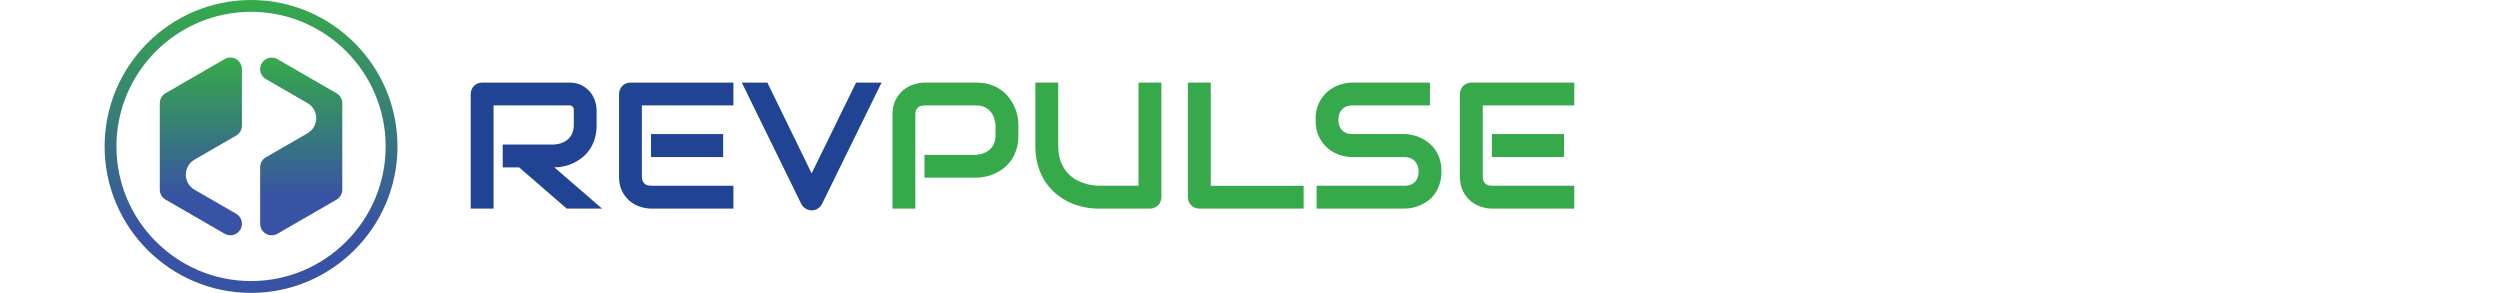
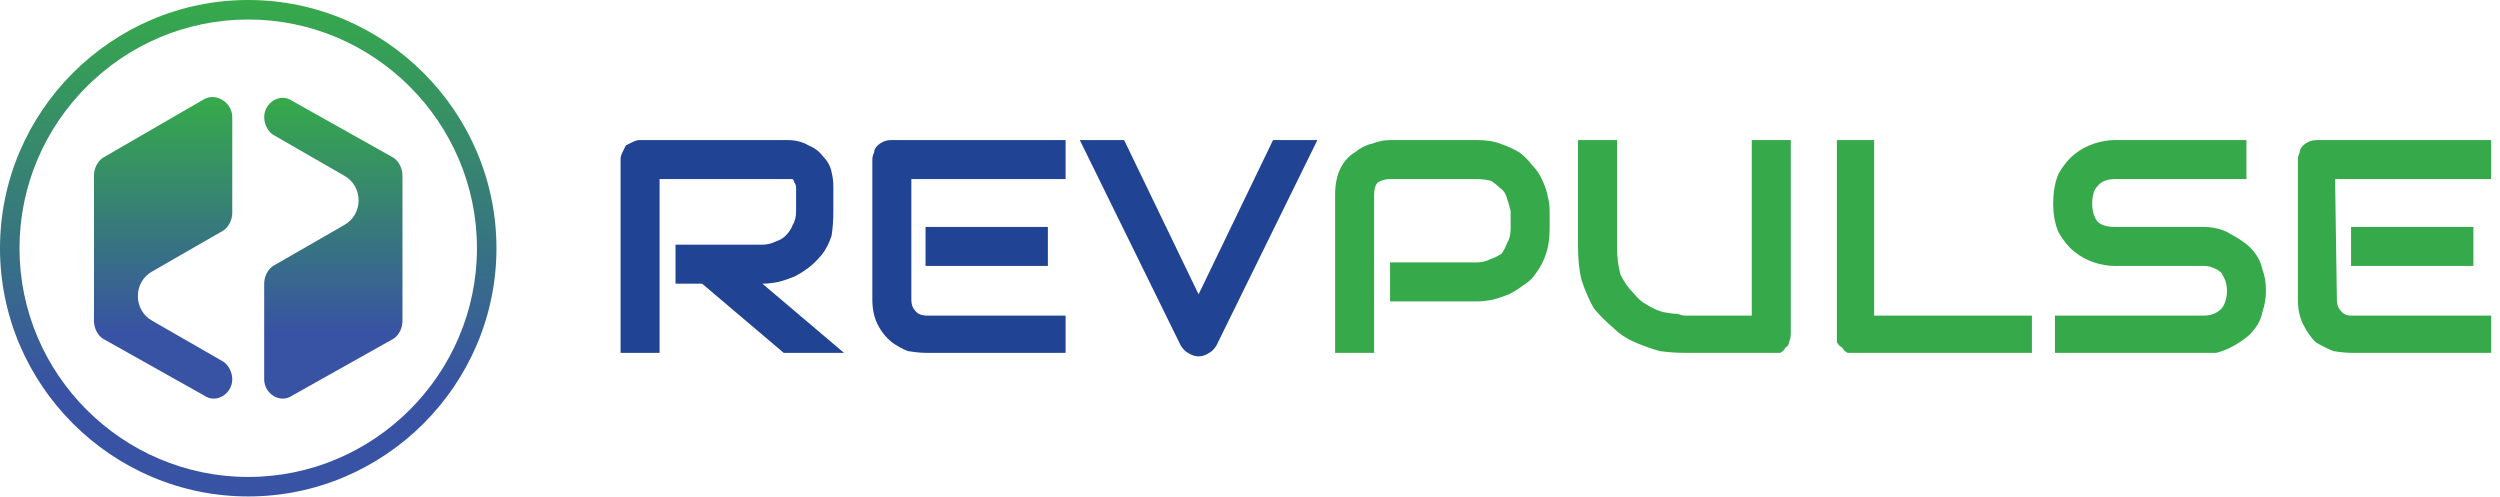
- <svg xmlns="http://www.w3.org/2000/svg" width="239" height="28" viewBox="0 0 239 28" fill="none">
-   <path d="M24 28C16.28 28 10 21.72 10 14C10 6.28 16.28 0 24 0C31.72 0 38 6.28 38 14C38 21.72 31.72 28 24 28ZM24 1.13C16.904 1.13 11.131 6.903 11.131 13.999C11.131 21.095 16.904 26.868 24 26.868C31.096 26.868 36.869 21.095 36.869 13.999C36.869 6.903 31.096 1.13 24 1.13Z" fill="url(#paint0_linear_451_20018)" />
-   <path d="M23.128 12.008C23.128 12.402 22.917 12.766 22.576 12.962L18.596 15.26C17.489 15.899 17.489 17.497 18.596 18.137L22.576 20.435C22.917 20.631 23.128 20.996 23.128 21.389C23.128 22.238 22.209 22.768 21.474 22.343L15.828 19.084C15.486 18.887 15.276 18.522 15.276 18.13V9.863C15.276 9.469 15.486 9.105 15.828 8.908L21.474 5.649C22.209 5.225 23.128 5.755 23.128 6.603V12.007V12.008Z" fill="url(#paint1_linear_451_20018)" />
-   <path d="M32.722 18.133C32.722 18.527 32.512 18.891 32.171 19.087L26.524 22.346C25.789 22.77 24.871 22.24 24.871 21.392V15.989C24.871 15.595 25.081 15.231 25.422 15.035L29.402 12.737C30.509 12.097 30.509 10.499 29.402 9.86L25.422 7.562C25.081 7.365 24.871 7.001 24.871 6.608C24.871 5.759 25.789 5.229 26.524 5.654L32.171 8.913C32.512 9.109 32.722 9.474 32.722 9.867V18.134V18.133Z" fill="url(#paint2_linear_451_20018)" />
-   <path d="M57.039 11.945C57.039 12.444 56.977 12.889 56.854 13.281C56.73 13.673 56.564 14.02 56.354 14.319C56.144 14.618 55.901 14.874 55.627 15.087C55.353 15.3 55.065 15.475 54.766 15.613C54.467 15.75 54.164 15.85 53.859 15.911C53.554 15.972 53.267 16.003 52.998 16.003L57.56 19.944H54.182L49.63 16.003H48.059V13.819H52.998C53.272 13.796 53.524 13.738 53.751 13.646C53.977 13.553 54.173 13.428 54.339 13.272C54.504 13.116 54.631 12.927 54.721 12.705C54.811 12.484 54.855 12.23 54.855 11.945V10.568C54.855 10.444 54.841 10.35 54.809 10.286C54.778 10.222 54.739 10.175 54.692 10.143C54.644 10.112 54.593 10.094 54.54 10.088C54.486 10.082 54.437 10.079 54.392 10.079H47.185V19.941H45V8.995C45 8.845 45.028 8.702 45.083 8.566C45.14 8.432 45.216 8.314 45.314 8.213C45.413 8.112 45.529 8.035 45.663 7.978C45.797 7.921 45.943 7.895 46.099 7.895H54.389C54.876 7.895 55.289 7.982 55.624 8.16C55.959 8.337 56.233 8.557 56.443 8.824C56.653 9.09 56.805 9.376 56.897 9.685C56.989 9.993 57.036 10.28 57.036 10.55V11.944L57.039 11.945Z" fill="#204393" />
-   <path d="M70.117 19.941H62.237C61.935 19.941 61.605 19.887 61.246 19.781C60.887 19.675 60.555 19.5 60.251 19.256C59.946 19.011 59.691 18.696 59.487 18.307C59.283 17.918 59.18 17.44 59.18 16.874V8.995C59.18 8.845 59.209 8.702 59.264 8.566C59.32 8.432 59.396 8.314 59.494 8.213C59.593 8.112 59.709 8.035 59.843 7.978C59.977 7.921 60.123 7.895 60.279 7.895H70.115V10.079H61.362V16.874C61.362 17.16 61.438 17.378 61.588 17.53C61.74 17.68 61.961 17.756 62.252 17.756H70.115V19.941H70.117ZM69.134 15.017H62.237V12.816H69.134V15.017Z" fill="#204393" />
-   <path d="M84.279 7.895L78.576 19.512C78.487 19.69 78.354 19.835 78.177 19.945C78 20.055 77.806 20.109 77.593 20.109C77.38 20.109 77.194 20.054 77.018 19.945C76.843 19.836 76.706 19.692 76.61 19.512L70.915 7.895H73.359L77.593 16.572L81.843 7.895H84.279Z" fill="#204393" />
-   <path d="M97.359 12.938C97.359 13.437 97.298 13.883 97.174 14.274C97.051 14.666 96.884 15.013 96.674 15.312C96.464 15.611 96.221 15.868 95.947 16.081C95.673 16.294 95.386 16.466 95.086 16.602C94.787 16.736 94.485 16.834 94.18 16.895C93.874 16.956 93.587 16.988 93.319 16.988H88.379V14.803H93.319C93.599 14.78 93.852 14.723 94.078 14.63C94.305 14.538 94.5 14.413 94.662 14.256C94.824 14.1 94.951 13.911 95.04 13.689C95.13 13.469 95.174 13.217 95.174 12.937V11.945C95.146 11.671 95.088 11.419 94.999 11.189C94.909 10.959 94.787 10.763 94.634 10.6C94.48 10.438 94.294 10.31 94.075 10.218C93.856 10.125 93.605 10.079 93.319 10.079H88.397C88.105 10.079 87.885 10.155 87.733 10.306C87.581 10.456 87.506 10.675 87.506 10.961V19.941H85.322V10.961C85.322 10.401 85.424 9.924 85.629 9.533C85.833 9.141 86.087 8.824 86.392 8.584C86.698 8.343 87.03 8.169 87.387 8.058C87.746 7.95 88.075 7.895 88.379 7.895H93.319C93.812 7.895 94.254 7.957 94.646 8.084C95.037 8.21 95.383 8.377 95.684 8.587C95.983 8.797 96.237 9.04 96.448 9.314C96.657 9.588 96.832 9.875 96.969 10.175C97.106 10.474 97.206 10.776 97.267 11.081C97.328 11.387 97.359 11.674 97.359 11.942V12.934V12.938Z" fill="#36AA4A" />
-   <path d="M111.025 18.845C111.025 19.001 110.996 19.147 110.941 19.281C110.886 19.415 110.807 19.531 110.706 19.629C110.605 19.728 110.487 19.805 110.353 19.86C110.219 19.917 110.076 19.944 109.924 19.944H105.002C104.538 19.944 104.067 19.893 103.591 19.792C103.114 19.69 102.654 19.535 102.209 19.326C101.763 19.116 101.345 18.848 100.953 18.523C100.561 18.198 100.218 17.812 99.924 17.367C99.631 16.922 99.398 16.413 99.232 15.838C99.063 15.264 98.98 14.624 98.98 13.918V7.896H101.165V13.918C101.165 14.535 101.25 15.055 101.421 15.48C101.592 15.906 101.808 16.262 102.072 16.547C102.335 16.833 102.623 17.056 102.937 17.218C103.251 17.381 103.549 17.501 103.832 17.579C104.115 17.658 104.363 17.707 104.579 17.726C104.795 17.745 104.937 17.756 105.004 17.756H108.843V7.895H111.028V18.84L111.025 18.845Z" fill="#36AA4A" />
-   <path d="M124.624 19.943H114.662C114.505 19.943 114.359 19.915 114.225 19.86C114.091 19.803 113.975 19.727 113.877 19.629C113.778 19.53 113.701 19.414 113.646 19.28C113.591 19.146 113.562 19 113.562 18.844V7.898H115.747V17.76H124.626V19.945L124.624 19.943Z" fill="#36AA4A" />
-   <path d="M137.804 16.398C137.804 16.83 137.749 17.217 137.64 17.561C137.531 17.905 137.387 18.209 137.208 18.472C137.029 18.736 136.819 18.959 136.578 19.144C136.337 19.328 136.088 19.48 135.831 19.598C135.573 19.716 135.311 19.802 135.046 19.859C134.779 19.915 134.529 19.942 134.294 19.942H125.868V17.757H134.294C134.714 17.757 135.04 17.634 135.272 17.388C135.504 17.142 135.621 16.812 135.621 16.396C135.621 16.195 135.589 16.011 135.528 15.842C135.466 15.674 135.378 15.528 135.263 15.406C135.148 15.282 135.008 15.187 134.843 15.12C134.678 15.053 134.495 15.019 134.294 15.019H129.271C128.918 15.019 128.536 14.956 128.128 14.83C127.719 14.703 127.341 14.501 126.991 14.221C126.641 13.941 126.349 13.574 126.117 13.12C125.884 12.666 125.768 12.112 125.768 11.457C125.768 10.801 125.884 10.249 126.117 9.798C126.349 9.347 126.641 8.98 126.991 8.697C127.341 8.414 127.72 8.21 128.128 8.084C128.536 7.957 128.918 7.895 129.271 7.895H136.705V10.079H129.271C128.857 10.079 128.532 10.206 128.301 10.457C128.069 10.709 127.953 11.043 127.953 11.457C127.953 11.871 128.069 12.209 128.301 12.451C128.533 12.696 128.857 12.816 129.271 12.816H134.31C134.545 12.822 134.794 12.854 135.058 12.913C135.321 12.973 135.583 13.063 135.842 13.186C136.103 13.309 136.35 13.464 136.586 13.652C136.821 13.839 137.029 14.064 137.211 14.328C137.393 14.591 137.537 14.894 137.644 15.235C137.75 15.576 137.804 15.963 137.804 16.393V16.398Z" fill="#36AA4A" />
-   <path d="M150.505 19.941H142.626C142.323 19.941 141.993 19.887 141.634 19.781C141.275 19.675 140.944 19.5 140.639 19.256C140.334 19.011 140.079 18.696 139.875 18.307C139.671 17.918 139.568 17.44 139.568 16.874V8.995C139.568 8.845 139.597 8.702 139.652 8.566C139.708 8.432 139.784 8.314 139.883 8.213C139.981 8.112 140.097 8.035 140.231 7.978C140.365 7.921 140.511 7.895 140.667 7.895H150.503V10.079H141.75V16.874C141.75 17.16 141.826 17.378 141.976 17.53C142.128 17.68 142.349 17.756 142.641 17.756H150.503V19.941H150.505ZM149.522 15.017H142.626V12.816H149.522V15.017Z" fill="#36AA4A" />
+ <svg xmlns="http://www.w3.org/2000/svg" version="1.2" viewBox="0 0 141 28" width="141" height="28">
  <defs>
-     <linearGradient id="paint0_linear_451_20018" x1="24" y1="28" x2="24" y2="-0.001" gradientUnits="userSpaceOnUse">
-       <stop offset="0.22" stop-color="#3853A3" />
-       <stop offset="1" stop-color="#36AA4A" />
+     <linearGradient id="P" gradientUnits="userSpaceOnUse" />
+     <linearGradient id="g1" x2="1" href="#P" gradientTransform="matrix(0,-28.001,28.001,0,14,28)">
+       <stop offset=".22" stop-color="#3853a3" />
+       <stop offset="1" stop-color="#36aa4a" />
    </linearGradient>
-     <linearGradient id="paint1_linear_451_20018" x1="19.203" y1="22.494" x2="19.203" y2="5.5" gradientUnits="userSpaceOnUse">
-       <stop offset="0.22" stop-color="#3853A3" />
-       <stop offset="1" stop-color="#36AA4A" />
+     <linearGradient id="g2" x2="1" href="#P" gradientTransform="matrix(0,-16.994,7.853,0,9.203,22.494)">
+       <stop offset=".22" stop-color="#3853a3" />
+       <stop offset="1" stop-color="#36aa4a" />
    </linearGradient>
-     <linearGradient id="paint2_linear_451_20018" x1="28.797" y1="22.497" x2="28.797" y2="5.502" gradientUnits="userSpaceOnUse">
-       <stop offset="0.22" stop-color="#3853A3" />
-       <stop offset="1" stop-color="#36AA4A" />
+     <linearGradient id="g3" x2="1" href="#P" gradientTransform="matrix(0,-16.994,7.853,0,18.797,22.497)">
+       <stop offset=".22" stop-color="#3853a3" />
+       <stop offset="1" stop-color="#36aa4a" />
    </linearGradient>
  </defs>
+   <style>.a{fill:url(#g1)}.b{fill:url(#g2)}.c{fill:url(#g3)}.d{fill:#204393}.e{fill:#36aa4a}</style>
+   <path class="a" d="m14 28c-7.7 0-14-6.3-14-14 0-7.7 6.3-14 14-14 7.7 0 14 6.3 14 14 0 7.7-6.3 14-14 14zm0-26.9c-7.1 0-12.9 5.8-12.9 12.9 0 7.1 5.8 12.9 12.9 12.9 7.1 0 12.9-5.8 12.9-12.9 0-7.1-5.8-12.9-12.9-12.9z" />
+   <path class="b" d="m13.1 12c0 0.4-0.2 0.8-0.5 1l-4 2.3c-1.1 0.6-1.1 2.2 0 2.8l4 2.3c0.3 0.2 0.5 0.6 0.5 1 0 0.8-0.9 1.4-1.6 0.9l-5.7-3.2c-0.3-0.2-0.5-0.6-0.5-1v-8.2c0-0.4 0.2-0.8 0.5-1l5.7-3.3c0.7-0.4 1.6 0.2 1.6 1v5.4z" />
+   <path class="c" d="m22.7 18.1c0 0.4-0.2 0.8-0.5 1l-5.7 3.2c-0.7 0.5-1.6-0.1-1.6-0.9v-5.4c0-0.4 0.2-0.8 0.5-1l4-2.3c1.1-0.6 1.1-2.2 0-2.8l-4-2.3c-0.3-0.2-0.5-0.6-0.5-1 0-0.8 0.9-1.4 1.6-0.9l5.7 3.2c0.3 0.2 0.5 0.6 0.5 1v8.2z" />
+   <path class="d" d="m47 11.9q0 0.8-0.1 1.4-0.2 0.6-0.5 1-0.4 0.5-0.8 0.8-0.4 0.3-0.8 0.5-0.5 0.2-0.9 0.3-0.5 0.1-0.9 0.1l4.6 3.9h-3.4l-4.6-3.9h-1.5v-2.2h4.9q0.4 0 0.8-0.2 0.3-0.1 0.5-0.3 0.3-0.3 0.4-0.6 0.2-0.3 0.2-0.8v-1.3q0-0.2-0.1-0.3 0-0.1-0.1-0.2-0.1 0-0.2 0 0 0-0.1 0h-7.2v9.8h-2.2v-10.9q0-0.2 0.1-0.4 0.1-0.2 0.2-0.4 0.2-0.1 0.4-0.2 0.2-0.1 0.4-0.1h8.3q0.7 0 1.2 0.3 0.5 0.2 0.8 0.6 0.4 0.4 0.5 0.9 0.1 0.4 0.1 0.8v1.4z" />
+   <path class="d" d="m60.1 19.9h-7.9q-0.4 0-1-0.1-0.5-0.2-0.9-0.5-0.5-0.4-0.8-1-0.3-0.6-0.3-1.4v-7.9q0-0.2 0.1-0.4 0-0.2 0.2-0.4 0.1-0.1 0.3-0.2 0.2-0.1 0.5-0.1h9.8v2.2h-8.7v6.8q0 0.4 0.2 0.6 0.2 0.3 0.7 0.3h7.8v2.1zm-1-4.9h-6.9v-2.2h6.9z" />
+   <path class="d" d="m74.3 7.9l-5.7 11.6q-0.2 0.3-0.4 0.4-0.3 0.2-0.6 0.2-0.3 0-0.6-0.2-0.2-0.1-0.4-0.4l-5.7-11.6h2.5l4.2 8.7 4.2-8.7z" />
+   <path class="e" d="m87.4 12.9q0 0.8-0.2 1.4-0.2 0.6-0.5 1-0.3 0.5-0.8 0.8-0.4 0.3-0.8 0.5-0.5 0.2-0.9 0.3-0.5 0.1-0.9 0.1h-4.9v-2.2h4.9q0.4 0 0.8-0.2 0.3-0.1 0.6-0.3 0.2-0.3 0.3-0.6 0.2-0.3 0.2-0.8v-1q-0.1-0.4-0.2-0.7-0.1-0.4-0.4-0.6-0.2-0.2-0.5-0.4-0.4-0.1-0.8-0.1h-4.9q-0.4 0-0.7 0.2-0.2 0.2-0.2 0.7v8.9h-2.2v-8.9q0-0.9 0.3-1.5 0.3-0.6 0.8-0.9 0.5-0.4 1-0.5 0.5-0.2 1-0.2h4.9q0.8 0 1.3 0.2 0.6 0.2 1.1 0.5 0.4 0.3 0.7 0.7 0.4 0.4 0.6 0.9 0.2 0.4 0.3 0.9 0.1 0.4 0.1 0.8v1z" />
+   <path class="e" d="m101 18.8q0 0.3-0.1 0.5 0 0.2-0.2 0.3-0.1 0.2-0.3 0.3-0.2 0-0.5 0h-4.9q-0.7 0-1.4-0.1-0.7-0.2-1.4-0.5-0.7-0.3-1.2-0.8-0.6-0.5-1.1-1.1-0.4-0.7-0.7-1.6-0.2-0.8-0.2-1.9v-6h2.2v6q0 0.9 0.2 1.6 0.3 0.6 0.7 1 0.4 0.5 0.8 0.7 0.5 0.3 0.9 0.4 0.5 0.1 0.8 0.1 0.3 0.1 0.4 0.1h3.8v-9.9h2.2v10.9z" />
+   <path class="e" d="m114.6 19.9h-9.9q-0.3 0-0.5 0-0.2-0.1-0.3-0.3-0.2-0.1-0.3-0.3 0-0.2 0-0.5v-10.9h2.1v9.9h8.9v2.1z" />
+   <path class="e" d="m127.8 16.4q0 0.6-0.2 1.2-0.1 0.5-0.4 0.9-0.3 0.4-0.6 0.6-0.4 0.3-0.8 0.5-0.4 0.2-0.8 0.3-0.4 0-0.7 0h-8.4v-2.1h8.4q0.6 0 1-0.4 0.3-0.4 0.3-1 0-0.3-0.1-0.6-0.1-0.2-0.2-0.4-0.2-0.2-0.5-0.3-0.2-0.1-0.5-0.1h-5q-0.6 0-1.2-0.2-0.6-0.2-1.1-0.6-0.5-0.4-0.9-1.1-0.3-0.7-0.3-1.6 0-1 0.3-1.7 0.4-0.7 0.9-1.1 0.5-0.4 1.1-0.6 0.6-0.2 1.2-0.2h7.4v2.2h-7.4q-0.7 0-1 0.4-0.3 0.3-0.3 1 0 0.6 0.3 1 0.3 0.3 1 0.3h5q0.4 0 0.8 0.1 0.4 0.1 0.7 0.3 0.4 0.2 0.8 0.5 0.3 0.2 0.6 0.6 0.3 0.4 0.4 0.9 0.2 0.5 0.2 1.2z" />
+   <path class="e" d="m140.5 19.9h-7.9q-0.4 0-1-0.1-0.5-0.2-1-0.5-0.4-0.4-0.7-1-0.3-0.6-0.3-1.4v-7.9q0-0.2 0.1-0.4 0-0.2 0.2-0.4 0.1-0.1 0.3-0.2 0.2-0.1 0.5-0.1h9.8v2.2h-8.8l0.1 6.8q0 0.4 0.2 0.6 0.2 0.3 0.6 0.3h7.9v2.1zm-1-4.9h-6.9v-2.2h6.9z" />
</svg>
